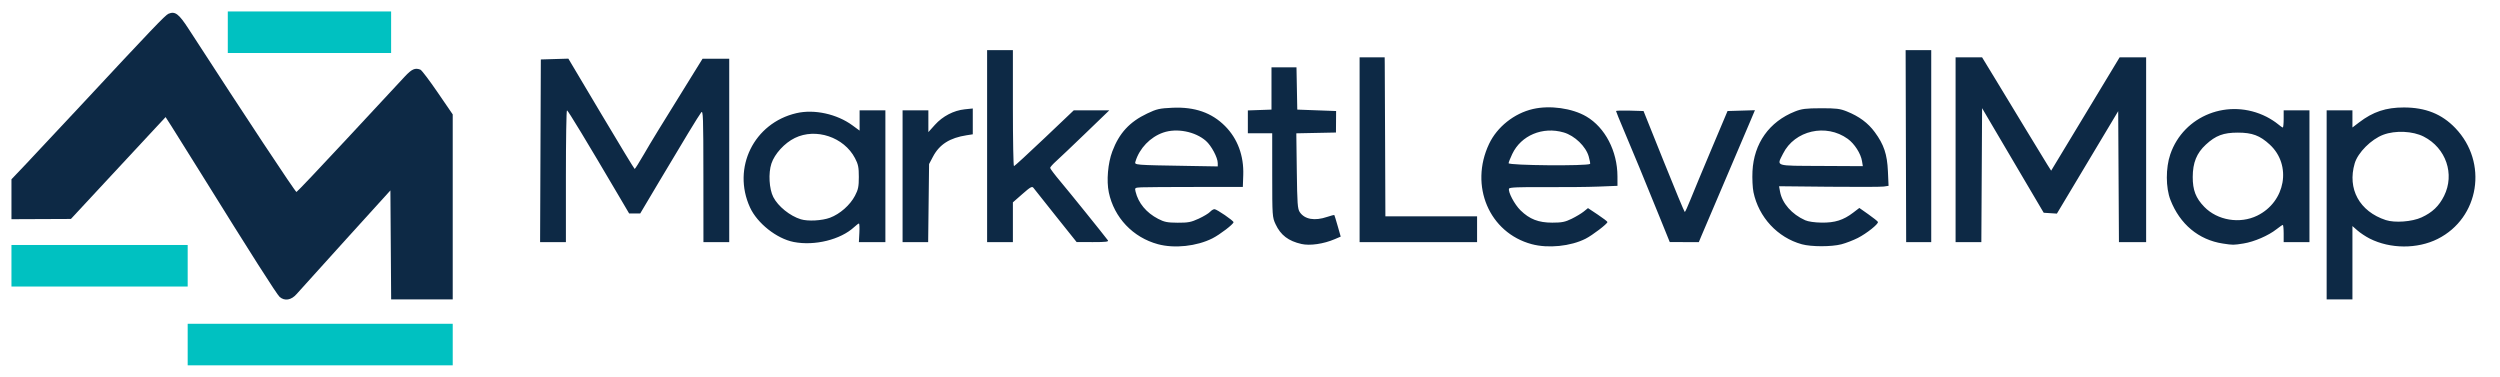
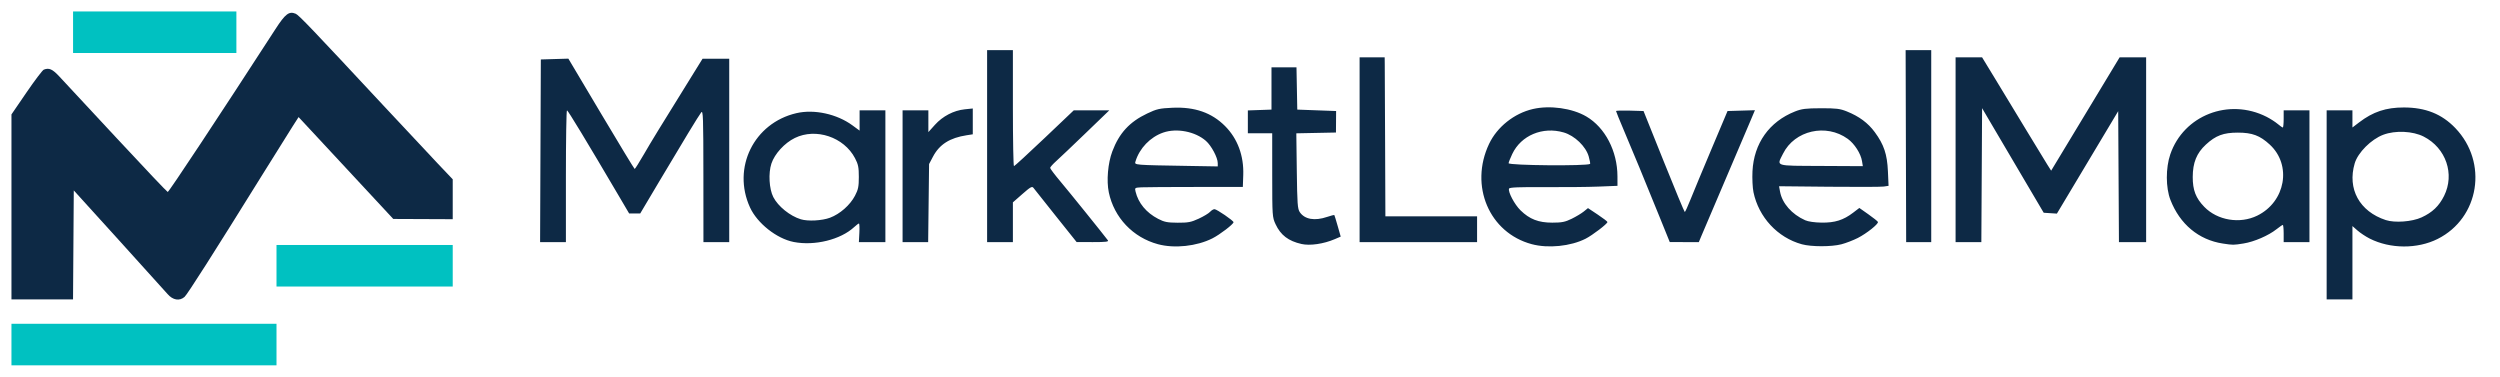
<svg xmlns="http://www.w3.org/2000/svg" width="1745" height="263" viewBox="174 256 1745 263">
-   <g id="01-Simge" fill="#0d2945" fill-rule="evenodd">
+   <g id="01-Simge" transform="matrix(-1 0 0 1 672 0)" fill="#0d2945" fill-rule="evenodd">
    <path d="M369.200,463.250C367.242,461.555 349.314,433.413 314.575,377.500C305.349,362.650 295.952,347.626 293.693,344.113L289.586,337.726 281.043,346.903C276.344,351.950 261.475,367.948 248.000,382.453L223.500,408.826 202.750,408.913L182.000,409.000 182.000,395.072L182.000,381.143 192.293,370.322C197.954,364.370 215.155,346.000 230.517,329.500C279.974,276.379 289.399,266.517 291.579,265.606C296.233,263.663 298.801,265.601 305.718,276.282C345.221,337.276 380.095,390.000 380.936,390.000C381.329,390.000 397.367,373.084 416.575,352.410C435.784,331.735 453.777,312.385 456.560,309.410C461.450,304.182 463.711,303.184 467.433,304.613C468.311,304.949 473.747,312.119 479.514,320.544L490.000,335.863 490.000,400.432L490.000,465.000 468.512,465.000L447.024,465.000 446.762,426.956L446.500,388.912 415.390,423.206C398.279,442.068 382.820,459.188 381.036,461.250C377.346,465.516 372.721,466.298 369.200,463.250Z" />
  </g>
-   <g id="02-Seviyeler" fill="#00c1c1" fill-rule="evenodd">
+   <g id="02-Seviyeler" transform="matrix(-1 0 0 1 672 0)" fill="#00c1c1" fill-rule="evenodd">
    <path d="M305.000,496.500L305.000,482.000 397.500,482.000L490.000,482.000 490.000,496.500L490.000,511.000 397.500,511.000L305.000,511.000 305.000,496.500Z M182.000,441.500L182.000,427.000 243.500,427.000L305.000,427.000 305.000,441.500L305.000,456.000 243.500,456.000L182.000,456.000 182.000,441.500Z M333.000,278.500L333.000,264.000 390.000,264.000L447.000,264.000 447.000,278.500L447.000,293.000 390.000,293.000L333.000,293.000 333.000,278.500Z" />
  </g>
  <g id="03-MarketLevelMap" fill="#0d2945" fill-rule="evenodd">
    <path d="M1798.000,399.000L1798.000,333.000 1807.000,333.000L1816.000,333.000 1816.000,338.993L1816.000,344.987 1820.651,341.437C1830.388,334.005 1839.419,330.995 1851.932,331.012C1867.076,331.033 1878.398,335.574 1887.830,345.410C1910.840,369.407 1904.670,408.121 1875.500,422.771C1861.325,429.889 1842.377,429.785 1828.020,422.510C1825.300,421.132 1821.482,418.606 1819.537,416.898L1816.000,413.793 1816.000,439.396L1816.000,465.000 1807.000,465.000L1798.000,465.000 1798.000,399.000Z M1864.241,407.747C1871.743,404.313 1876.412,399.865 1879.953,392.778C1887.563,377.550 1881.332,359.335 1865.784,351.357C1858.160,347.445 1845.945,346.888 1837.500,350.067C1829.069,353.240 1819.820,362.499 1817.594,369.995C1812.292,387.848 1820.909,403.587 1839.286,409.614C1845.594,411.683 1857.607,410.784 1864.241,407.747Z M982.265,426.458C964.793,421.753 951.610,407.848 947.947,390.263C946.257,382.150 947.308,369.883 950.397,361.677C955.199,348.919 962.416,341.078 974.744,335.224C981.449,332.040 983.331,331.613 992.444,331.207C1007.932,330.519 1019.717,334.622 1029.048,343.952C1037.810,352.715 1042.264,364.666 1041.792,378.151L1041.500,386.500 1008.500,386.500C990.350,386.500 973.354,386.613 970.731,386.750C966.074,386.994 965.977,387.065 966.623,389.750C968.544,397.745 974.121,404.472 982.372,408.747C986.710,410.995 988.810,411.412 996.000,411.452C1003.305,411.493 1005.372,411.097 1010.697,408.637C1014.106,407.063 1017.663,404.925 1018.602,403.887C1019.541,402.849 1020.937,402.000 1021.704,402.000C1023.289,402.000 1035.000,410.018 1035.000,411.104C1035.000,412.460 1025.470,419.751 1020.267,422.376C1009.314,427.902 993.810,429.568 982.265,426.458Z M1023.990,369.831C1023.974,365.987 1019.558,357.697 1015.740,354.345C1008.269,347.785 995.363,345.268 985.928,348.532C976.873,351.663 969.338,359.514 966.558,368.712C965.795,371.235 965.060,371.174 1004.250,371.831L1024.000,372.162 1023.990,369.831Z M1243.112,426.419C1213.463,418.446 1199.530,385.661 1213.373,356.445C1218.999,344.572 1230.907,335.101 1244.000,332.085C1255.877,329.350 1271.388,331.521 1281.249,337.300C1294.366,344.987 1302.946,361.488 1302.985,379.105L1303.000,385.709 1289.750,386.241C1282.463,386.534 1265.534,386.703 1252.130,386.618C1234.299,386.504 1227.639,386.776 1227.310,387.634C1226.458,389.855 1231.126,398.707 1235.308,402.801C1241.643,409.002 1247.865,411.416 1257.500,411.412C1264.141,411.409 1266.434,410.952 1271.000,408.724C1274.025,407.249 1277.830,404.965 1279.457,403.650L1282.413,401.259 1289.207,405.776C1292.943,408.261 1296.000,410.598 1296.000,410.970C1296.000,412.202 1285.580,420.165 1280.767,422.611C1270.317,427.922 1254.607,429.511 1243.112,426.419Z M1283.888,370.393C1284.101,370.208 1283.676,367.907 1282.943,365.279C1280.977,358.228 1273.131,350.675 1265.454,348.443C1250.754,344.170 1235.701,350.484 1229.540,363.506C1228.143,366.460 1227.000,369.343 1227.000,369.914C1227.000,371.513 1282.058,371.977 1283.888,370.393Z M1431.688,426.498C1414.758,421.845 1401.554,407.620 1397.922,390.122C1397.293,387.093 1396.981,380.539 1397.229,375.558C1398.202,356.043 1408.943,340.929 1426.896,333.813C1431.609,331.946 1434.487,331.587 1445.000,331.558C1455.699,331.529 1458.307,331.849 1463.105,333.780C1471.705,337.240 1477.857,341.800 1482.577,348.212C1488.985,356.917 1491.241,363.639 1491.770,375.602L1492.216,385.703 1488.858,386.206C1487.011,386.482 1469.812,386.548 1450.638,386.352L1415.777,385.995 1416.463,389.748C1417.957,397.916 1424.675,405.569 1434.000,409.726C1436.129,410.675 1440.634,411.328 1445.500,411.393C1454.738,411.517 1460.702,409.637 1467.474,404.468L1471.822,401.149 1478.161,405.608C1481.647,408.061 1484.633,410.450 1484.795,410.917C1485.277,412.310 1476.926,418.964 1470.757,422.101C1467.598,423.707 1462.441,425.692 1459.297,426.511C1452.372,428.315 1438.271,428.308 1431.688,426.498Z M1473.680,368.416C1472.829,363.172 1468.442,356.333 1463.747,352.932C1448.645,341.992 1426.656,347.009 1418.567,363.241C1414.056,372.294 1412.095,371.659 1445.130,371.832L1474.259,371.984 1473.680,368.416Z M1082.500,426.319C1073.319,424.257 1067.904,420.136 1064.351,412.507C1062.077,407.623 1062.019,406.779 1062.010,378.250L1062.000,349.000 1053.500,349.000L1045.000,349.000 1045.000,341.040L1045.000,333.081 1053.250,332.790L1061.500,332.500 1061.500,317.751L1061.500,303.001 1070.223,303.001L1078.947,303.000 1079.223,317.750L1079.500,332.500 1093.051,333.000L1106.603,333.500 1106.551,341.000L1106.500,348.500 1092.664,348.779L1078.829,349.058 1079.164,375.279C1079.459,398.332 1079.713,401.814 1081.264,404.096C1084.696,409.146 1091.684,410.349 1100.376,407.388C1102.979,406.501 1105.229,405.938 1105.376,406.138C1105.523,406.337 1106.582,409.796 1107.729,413.825L1109.814,421.151 1105.628,422.945C1097.924,426.247 1088.381,427.640 1082.500,426.319Z M1725.500,425.987C1708.664,423.414 1695.543,412.469 1688.954,395.500C1685.657,387.007 1685.614,373.228 1688.855,363.749C1698.178,336.486 1729.720,324.183 1756.065,337.533C1758.622,338.829 1762.081,341.039 1763.752,342.445C1765.422,343.850 1767.061,345.000 1767.394,345.000C1767.727,345.000 1768.000,342.300 1768.000,339.000L1768.000,333.000 1777.000,333.000L1786.000,333.000 1786.000,379.000L1786.000,425.000 1777.000,425.000L1768.000,425.000 1768.000,419.000C1768.000,415.700 1767.727,413.000 1767.394,413.000C1767.061,413.000 1765.079,414.353 1762.991,416.007C1757.387,420.445 1747.384,424.771 1740.000,425.948C1732.862,427.087 1732.703,427.087 1725.500,425.987Z M1749.545,406.522C1769.312,396.851 1773.839,371.246 1758.312,356.934C1751.420,350.580 1746.059,348.571 1736.000,348.571C1725.941,348.571 1720.580,350.580 1713.688,356.934C1707.274,362.846 1704.557,369.537 1704.525,379.500C1704.496,388.701 1706.645,394.268 1712.586,400.386C1721.786,409.859 1737.420,412.454 1749.545,406.522Z M728.000,424.902C716.136,422.585 702.570,411.855 697.498,400.776C684.839,373.125 700.227,341.867 729.886,334.985C742.348,332.093 758.165,335.546 769.046,343.534L774.000,347.170 774.000,340.085L774.000,333.000 783.000,333.000L792.000,333.000 792.000,379.000L792.000,425.000 782.750,425.002L773.500,425.004 773.835,418.502C774.020,414.926 773.888,412.000 773.542,412.000C773.196,412.000 771.713,413.113 770.246,414.473C760.739,423.288 742.629,427.759 728.000,424.902Z M753.360,407.967C760.304,405.368 767.356,399.156 770.778,392.623C773.039,388.307 773.461,386.240 773.461,379.500C773.461,372.773 773.037,370.690 770.795,366.410C763.079,351.682 743.508,345.114 728.792,352.314C721.607,355.829 714.704,363.366 712.447,370.159C710.229,376.836 710.853,387.879 713.769,393.568C717.088,400.041 725.428,406.764 732.994,409.066C737.967,410.578 747.797,410.048 753.360,407.967Z M551.243,361.250L551.500,297.500 561.109,297.215L570.718,296.931 593.609,335.413C606.199,356.579 616.725,373.913 617.000,373.935C617.275,373.957 620.164,369.368 623.421,363.737C628.666,354.667 633.699,346.452 658.331,306.750L664.380,297.000 673.690,297.000L683.000,297.000 683.000,361.000L683.000,425.000 674.000,425.000L665.000,425.000 664.968,378.750C664.940,337.142 664.784,332.701 663.415,334.500C661.483,337.041 650.948,354.376 634.092,382.750L620.874,405.000 617.008,405.000L613.142,405.000 605.934,392.750C583.450,354.535 570.412,333.008 569.750,333.004C569.337,333.002 569.000,353.700 569.000,379.000L569.000,425.000 559.993,425.000L550.985,425.000 551.243,361.250Z M804.000,379.000L804.000,333.000 813.000,333.000L822.000,333.000 822.000,340.608L822.000,348.216 826.547,343.159C831.992,337.103 839.684,333.095 847.383,332.300L853.000,331.720 853.000,340.732L853.000,349.744 848.750,350.400C836.934,352.224 829.723,356.805 825.216,365.351L822.500,370.500 822.178,397.750L821.857,425.000 812.928,425.000L804.000,425.000 804.000,379.000Z M863.000,358.000L863.000,291.000 872.000,291.000L881.000,291.000 881.000,331.500C881.000,353.775 881.337,371.988 881.750,371.974C882.163,371.960 891.725,363.185 903.000,352.475L923.500,333.002 935.901,333.001L948.302,333.000 931.901,348.813C922.881,357.509 913.587,366.337 911.250,368.429C908.913,370.521 907.000,372.666 907.000,373.196C907.000,373.726 910.285,378.062 914.300,382.830C920.348,390.012 944.021,419.359 947.309,423.750C948.044,424.732 945.805,424.997 936.872,424.987L925.500,424.973 911.000,406.831C903.025,396.853 895.993,387.997 895.373,387.152C894.410,385.840 893.279,386.464 887.623,391.430L881.000,397.244 881.000,411.122L881.000,425.000 872.000,425.000L863.000,425.000 863.000,358.000Z M1123.000,360.500L1123.000,296.000 1131.750,296.000L1140.500,295.999 1140.556,300.750C1140.587,303.362 1140.700,328.337 1140.806,356.250L1141.000,407.000 1173.000,407.000L1205.000,407.000 1205.000,416.000L1205.000,425.000 1164.000,425.000L1123.000,425.000 1123.000,360.500Z M1332.111,406.738C1321.863,381.443 1313.733,361.735 1307.392,346.810C1304.426,339.831 1302.000,333.852 1302.000,333.524C1302.000,333.196 1306.317,333.056 1311.593,333.214L1321.185,333.500 1335.327,368.750C1343.104,388.137 1349.700,403.997 1349.984,403.993C1350.268,403.989 1352.065,400.052 1353.977,395.243C1355.890,390.434 1362.487,374.575 1368.638,360.000L1379.821,333.500 1389.381,333.214L1398.941,332.928 1395.865,340.214C1394.173,344.221 1388.942,356.500 1384.240,367.500C1367.336,407.050 1362.858,417.559 1361.332,421.250L1359.783,425.000 1349.641,424.988L1339.500,424.975 1332.111,406.738Z M1504.314,358.000L1504.128,291.000 1513.064,291.000L1522.000,291.000 1522.000,358.000L1522.000,425.000 1513.250,425.000L1504.500,424.999 1504.314,358.000Z M1539.000,360.500L1539.000,296.000 1548.250,296.013L1557.500,296.027 1567.084,311.763C1572.355,320.419 1581.972,336.275 1588.454,347.000C1594.935,357.725 1601.468,368.442 1602.971,370.816L1605.704,375.132 1621.000,349.816C1629.413,335.892 1640.167,318.091 1644.898,310.258L1653.500,296.015 1662.750,296.008L1672.000,296.000 1672.000,360.500L1672.000,425.000 1662.510,425.000L1653.020,425.000 1652.760,379.296L1652.500,333.593 1631.106,369.345L1609.713,405.098 1605.111,404.799L1600.508,404.500 1587.504,382.449C1580.352,370.321 1570.675,353.896 1566.000,345.949L1557.500,331.500 1557.240,378.250L1556.980,425.000 1547.990,425.000L1539.000,425.000 1539.000,360.500Z" />
  </g>
</svg>
